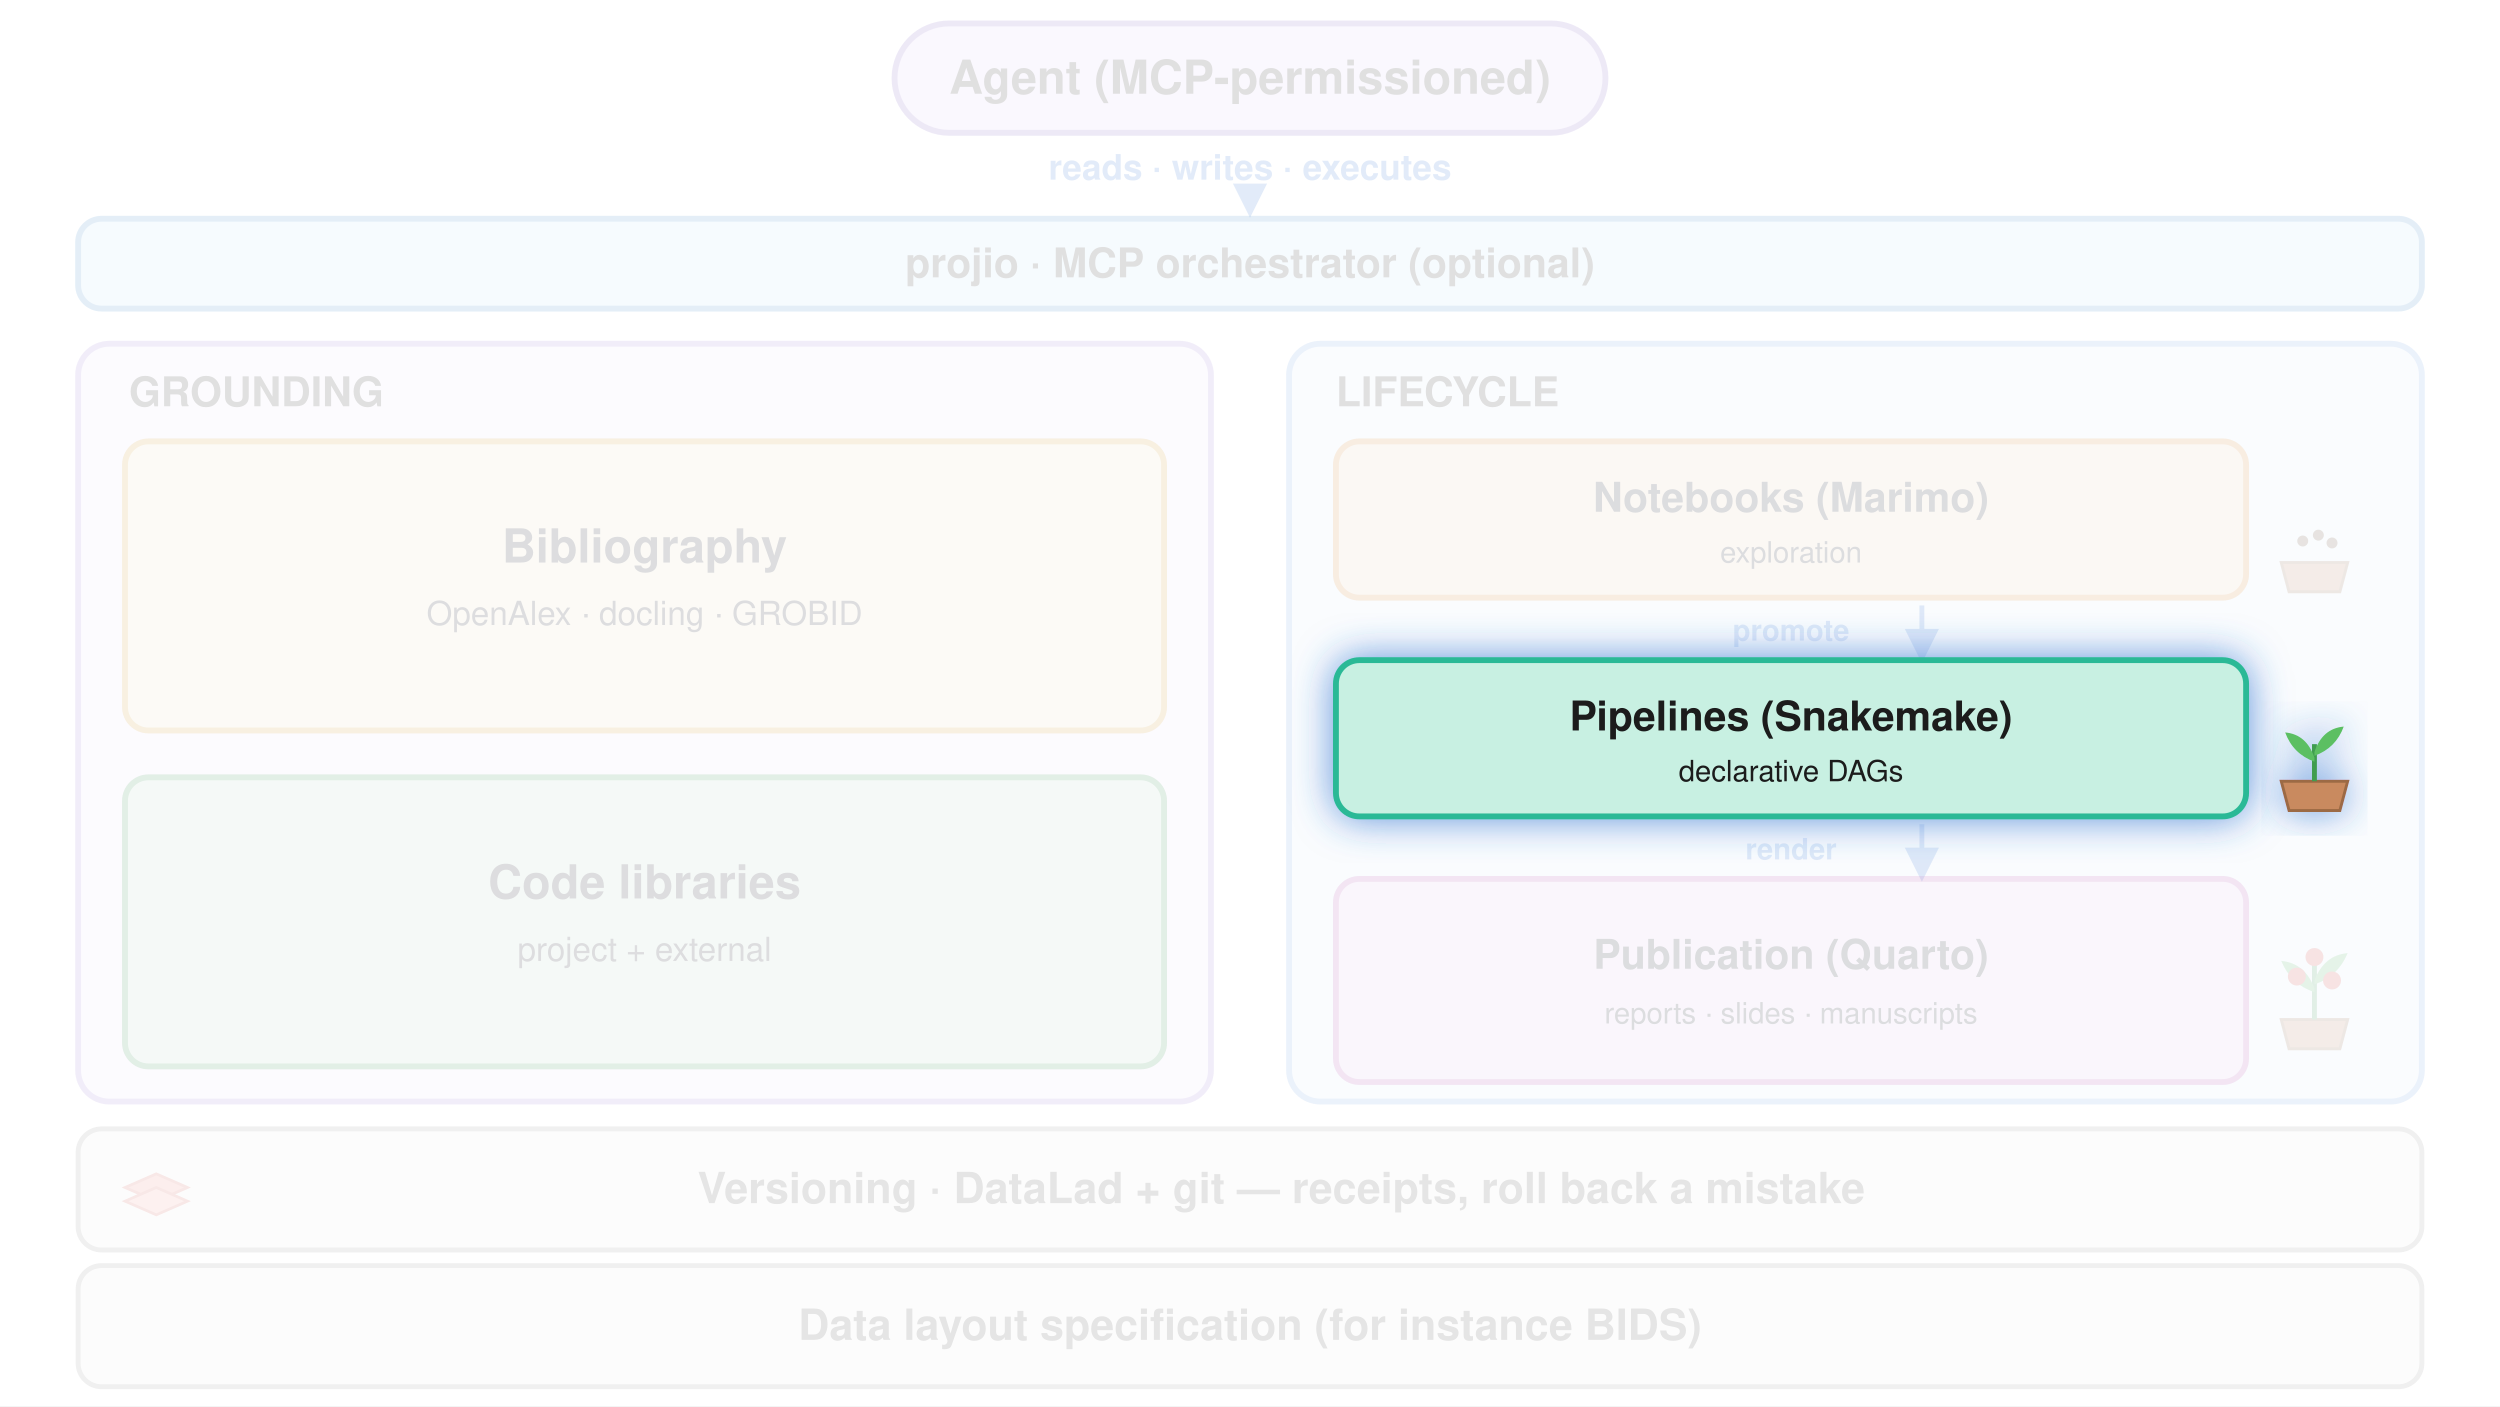
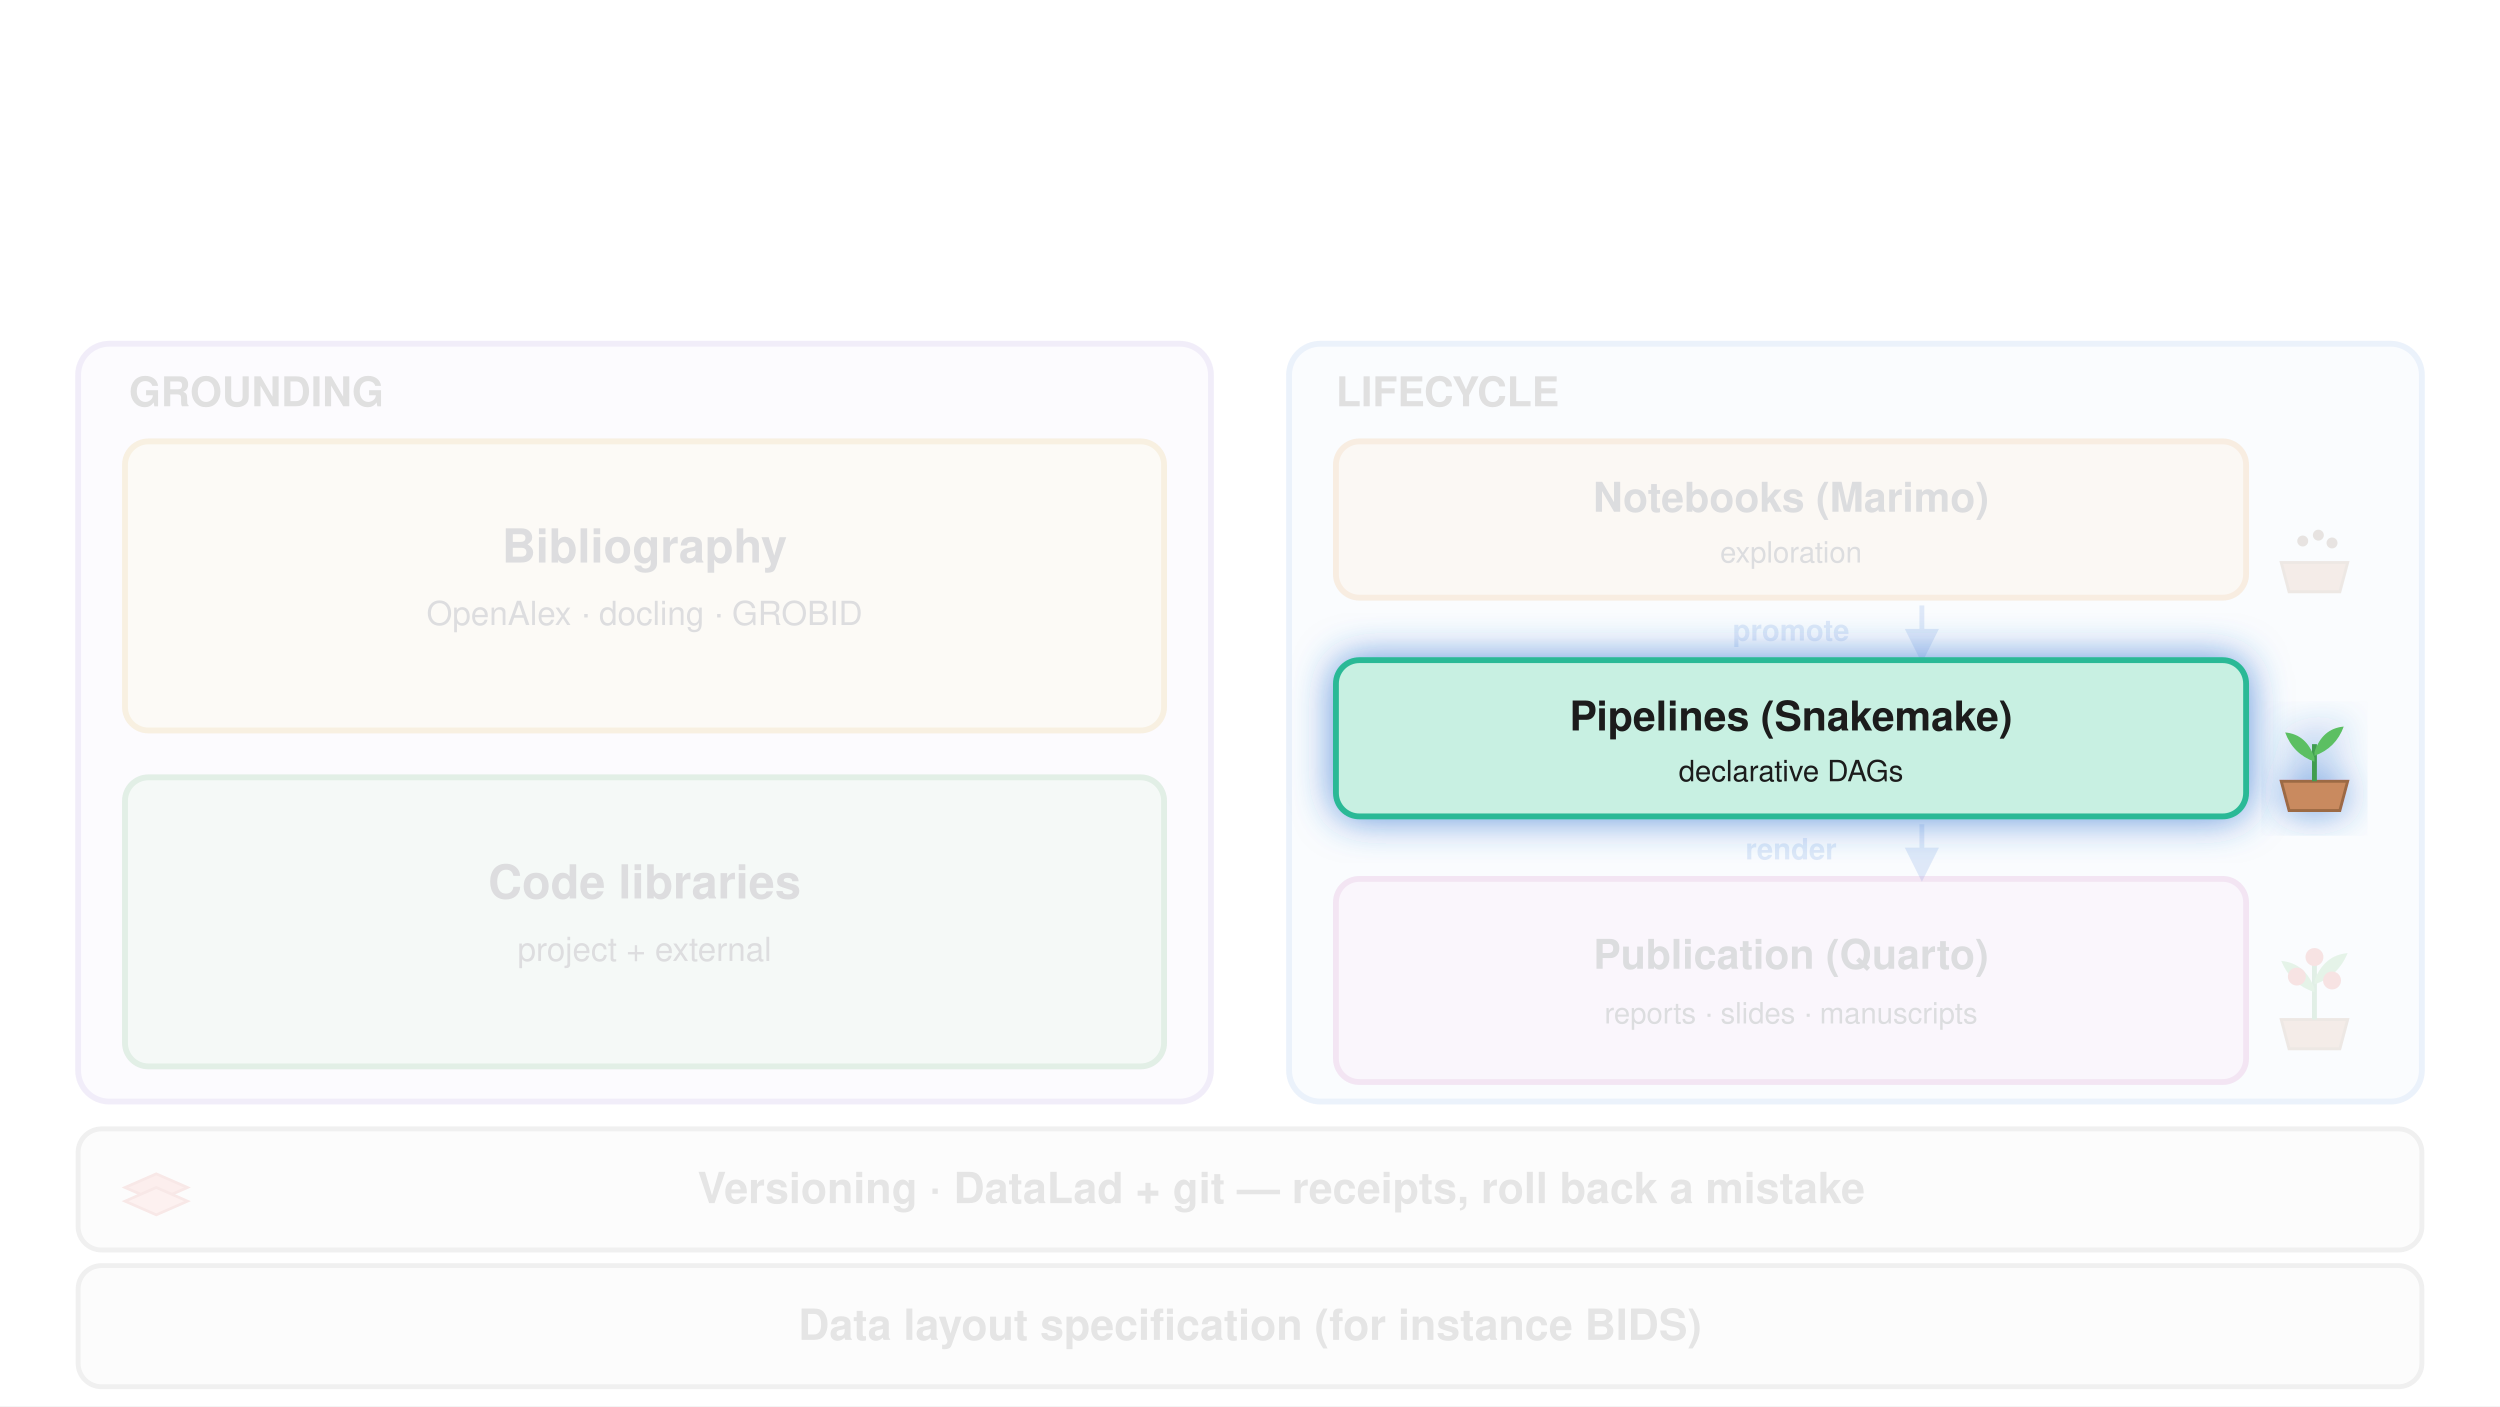
<svg xmlns="http://www.w3.org/2000/svg" viewBox="0 0 1280 720" font-family="Helvetica Neue, Helvetica, Arial, sans-serif">
  <defs>
    <filter id="glow" x="-30%" y="-30%" width="160%" height="160%">
      <feDropShadow dx="0" dy="0" stdDeviation="10" flood-color="#2f6fd0" flood-opacity="0.75" />
    </filter>
    <marker id="arr" viewBox="0 0 10 10" refX="8" refY="5" markerWidth="7" markerHeight="7" orient="auto-start-reverse">
      <path d="M0 0 L10 5 L0 10 z" fill="#2f6fd0" />
    </marker>
  </defs>
  <style>
    text { fill: #1a1a1a; }
    .lab { font-weight: 700; }
    .accent { fill: #2f6fd0; font-weight: 700; }
    .muted { fill: #3f3f3f; }
-     #g-agent,#g-execarrow,#g-projio,#g-ground,#g-biblio,#g-code,#g-life,#g-notebooks,#g-promote,#g-render,#g-publication,#g-plant-seed,#g-plant-fruit,#g-datalad,#g-bids{opacity:0.14;}
+     #g-ground,#g-biblio,#g-code,#g-life,#g-notebooks,#g-promote,#g-render,#g-publication,#g-plant-seed,#g-plant-fruit,#g-datalad,#g-bids{opacity:0.14;}
+     #g-agent,#g-execarrow{opacity:0;}
    #g-pipelines,#g-plant-sprout{filter:url(#glow);}
  </style>
  <rect x="0" y="0" width="1280" height="720" fill="#ffffff" />
  <g class="blk" id="g-agent">
-     <rect x="458" y="12" width="364" height="56" rx="28" fill="#d9c9f5" stroke="#7c5fc0" stroke-width="3" />
-     <text x="640" y="48" text-anchor="middle" font-size="24" class="lab">Agent (MCP-permissioned)</text>
+     <line x1="640" y1="24" x2="640" y2="14" stroke="#6b7787" stroke-width="3" />
+     <circle cx="640" cy="9" r="6" fill="#e0483d" />
+     <rect x="600" y="24" width="80" height="58" rx="13" fill="#d3dbe6" stroke="#6b7787" stroke-width="3" />
+     <circle cx="622" cy="54" r="7" fill="#2f6fd0" />
+     <circle cx="658" cy="54" r="7" fill="#2f6fd0" />
+     <line x1="626" y1="70" x2="654" y2="70" stroke="#6b7787" stroke-width="3" stroke-linecap="round" />
+     <rect x="608" y="88" width="64" height="44" rx="10" fill="#c2cdda" stroke="#6b7787" stroke-width="3" />
+     <rect x="592" y="92" width="11" height="34" rx="5" fill="#c2cdda" stroke="#6b7787" stroke-width="3" />
+     <rect x="677" y="92" width="11" height="34" rx="5" fill="#c2cdda" stroke="#6b7787" stroke-width="3" />
  </g>
  <g class="blk" id="g-execarrow">
-     <text x="640" y="92" text-anchor="middle" font-size="18" class="accent">reads · writes · executes</text>
-     <line x1="640" y1="98" x2="640" y2="108" stroke="#2f6fd0" stroke-width="2.5" marker-end="url(#arr)" />
-   </g>
-   <g class="blk" id="g-projio">
-     <rect x="40" y="112" width="1200" height="46" rx="12" fill="#bfe0f7" stroke="#3a86c8" stroke-width="3" />
-     <text x="640" y="142" text-anchor="middle" font-size="21" class="lab">projio · MCP orchestrator (optional)</text>
+     <text x="640" y="152" text-anchor="middle" font-size="18" class="accent">reads · writes · executes</text>
+     <line x1="640" y1="158" x2="640" y2="172" stroke="#2f6fd0" stroke-width="2.5" marker-end="url(#arr)" />
  </g>
  <g class="blk" id="g-ground">
    <rect x="40" y="176" width="580" height="388" rx="16" fill="#ece4fb" stroke="#9b7fd4" stroke-width="3" />
    <text x="66" y="208" font-size="21" class="lab" fill="#6b4fb0">GROUNDING</text>
  </g>
  <g class="blk" id="g-biblio">
    <rect x="64" y="226" width="532" height="148" rx="12" fill="#fdf3c7" stroke="#e0a92e" stroke-width="3" />
    <text x="330" y="288" text-anchor="middle" font-size="24" class="lab">Bibliography</text>
    <text x="330" y="320" text-anchor="middle" font-size="17">OpenAlex · docling · GROBID</text>
  </g>
  <g class="blk" id="g-code">
    <rect x="64" y="398" width="532" height="148" rx="12" fill="#cdeccd" stroke="#3f9d4f" stroke-width="3" />
    <text x="330" y="460" text-anchor="middle" font-size="24" class="lab">Code libraries</text>
    <text x="330" y="492" text-anchor="middle" font-size="17">project + external</text>
  </g>
  <g class="blk" id="g-life">
    <rect x="660" y="176" width="580" height="388" rx="16" fill="#dbe8fb" stroke="#6f9fe0" stroke-width="3" />
    <text x="684" y="208" font-size="21" class="lab" fill="#3a6fb0">LIFECYCLE</text>
  </g>
  <g class="blk" id="g-notebooks">
    <rect x="684" y="226" width="466" height="80" rx="12" fill="#ffe0b8" stroke="#e8912e" stroke-width="3" />
    <text x="917" y="262" text-anchor="middle" font-size="21" class="lab">Notebooks (Marimo)</text>
    <text x="917" y="288" text-anchor="middle" font-size="15">exploration</text>
  </g>
  <g class="blk" id="g-promote">
    <text x="917" y="328" text-anchor="middle" font-size="15" class="accent">promote</text>
    <line x1="984" y1="310" x2="984" y2="336" stroke="#2f6fd0" stroke-width="2.5" marker-end="url(#arr)" />
  </g>
  <g class="blk" id="g-pipelines">
    <rect x="684" y="338" width="466" height="80" rx="12" fill="#c8f0e2" stroke="#2bb996" stroke-width="3" />
    <text x="917" y="374" text-anchor="middle" font-size="21" class="lab">Pipelines (Snakemake)</text>
    <text x="917" y="400" text-anchor="middle" font-size="15">declarative DAGs</text>
  </g>
  <g class="blk" id="g-render">
    <text x="917" y="440" text-anchor="middle" font-size="15" class="accent">render</text>
    <line x1="984" y1="422" x2="984" y2="448" stroke="#2f6fd0" stroke-width="2.5" marker-end="url(#arr)" />
  </g>
  <g class="blk" id="g-publication">
    <rect x="684" y="450" width="466" height="104" rx="12" fill="#f6d6f2" stroke="#c25bb0" stroke-width="3" />
    <text x="917" y="496" text-anchor="middle" font-size="21" class="lab">Publication (Quarto)</text>
    <text x="917" y="524" text-anchor="middle" font-size="15">reports · slides · manuscripts</text>
  </g>
  <g class="blk" id="g-plant-seed">
    <path d="M1168 288 h34 l-4 15 h-26 z" fill="#c98a5e" stroke="#9c6a44" stroke-width="1.5" />
    <circle cx="1179" cy="277" r="2.8" fill="#6b4b2a" />
    <circle cx="1187" cy="274" r="2.8" fill="#6b4b2a" />
    <circle cx="1194" cy="278" r="2.8" fill="#6b4b2a" />
  </g>
  <g class="blk" id="g-plant-sprout">
    <path d="M1168 400 h34 l-4 15 h-26 z" fill="#c98a5e" stroke="#9c6a44" stroke-width="1.5" />
    <line x1="1185" y1="400" x2="1185" y2="381" stroke="#3f9d4f" stroke-width="2.5" />
    <path d="M1185 390 q-11 -4 -15 -15 q11 1 15 13 z" fill="#5cbf62" />
    <path d="M1185 387 q11 -4 15 -15 q-11 1 -15 13 z" fill="#5cbf62" />
  </g>
  <g class="blk" id="g-plant-fruit">
    <path d="M1168 522 h34 l-4 15 h-26 z" fill="#c98a5e" stroke="#9c6a44" stroke-width="1.5" />
    <line x1="1185" y1="522" x2="1185" y2="491" stroke="#3f9d4f" stroke-width="2.5" />
    <path d="M1185 508 q-12 -4 -17 -16 q12 1 17 14 z" fill="#5cbf62" />
    <path d="M1185 504 q12 -4 17 -16 q-12 1 -17 14 z" fill="#5cbf62" />
    <circle cx="1176" cy="500" r="4.6" fill="#e0483d" />
    <circle cx="1194" cy="502" r="4.6" fill="#e0483d" />
    <circle cx="1185" cy="490" r="4.6" fill="#e0483d" />
  </g>
  <g class="blk" id="g-datalad">
    <rect x="40" y="578" width="1200" height="62" rx="12" fill="#ececec" stroke="#8f8f8f" stroke-width="2.5" />
    <g>
      <path d="M64 608 l16 -7 l16 7 l-16 7 z" fill="#e8817a" stroke="#c9564d" stroke-width="1.4" />
      <path d="M64 615 l16 -7 l16 7 l-16 7 z" fill="#ef9a94" stroke="#c9564d" stroke-width="1.4" />
    </g>
    <text x="656" y="616" text-anchor="middle" font-size="22" font-weight="600" class="muted">Versioning · DataLad + git — receipts, roll back a mistake</text>
  </g>
  <g class="blk" id="g-bids">
    <rect x="40" y="648" width="1200" height="62" rx="12" fill="#ececec" stroke="#8f8f8f" stroke-width="2.5" />
    <text x="640" y="686" text-anchor="middle" font-size="22" font-weight="600" class="muted">Data layout specification (for instance BIDS)</text>
  </g>
</svg>
